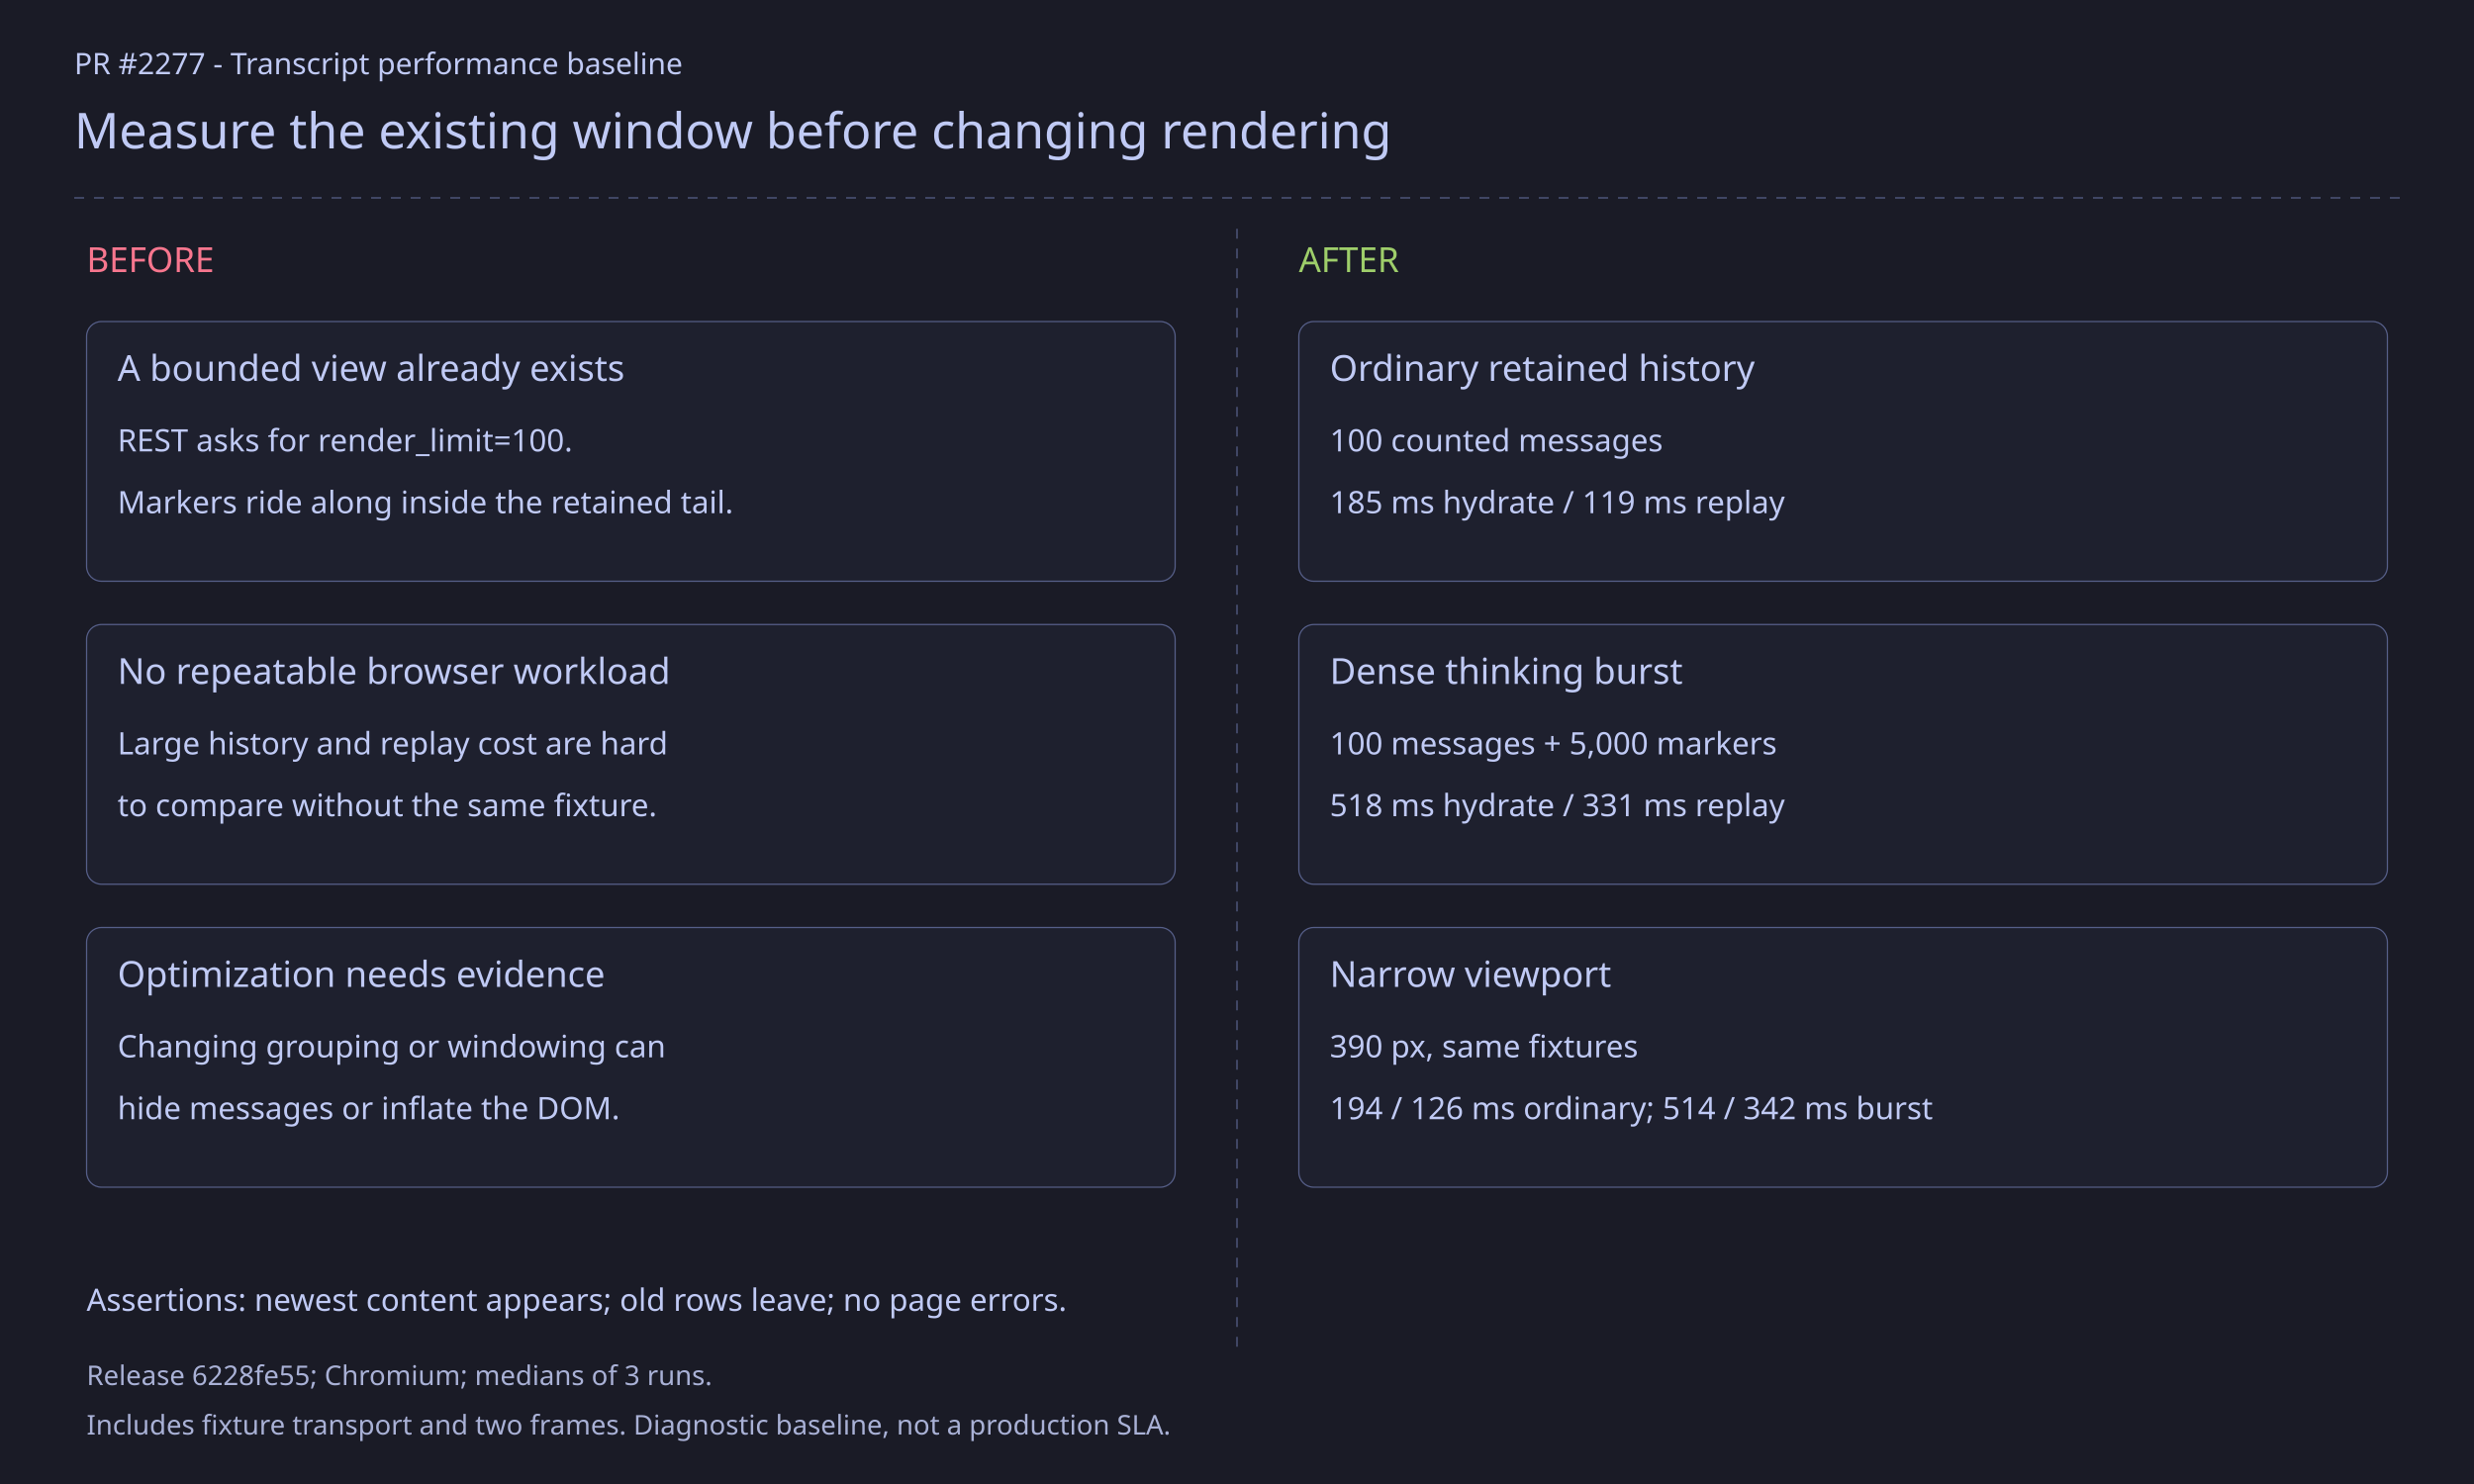
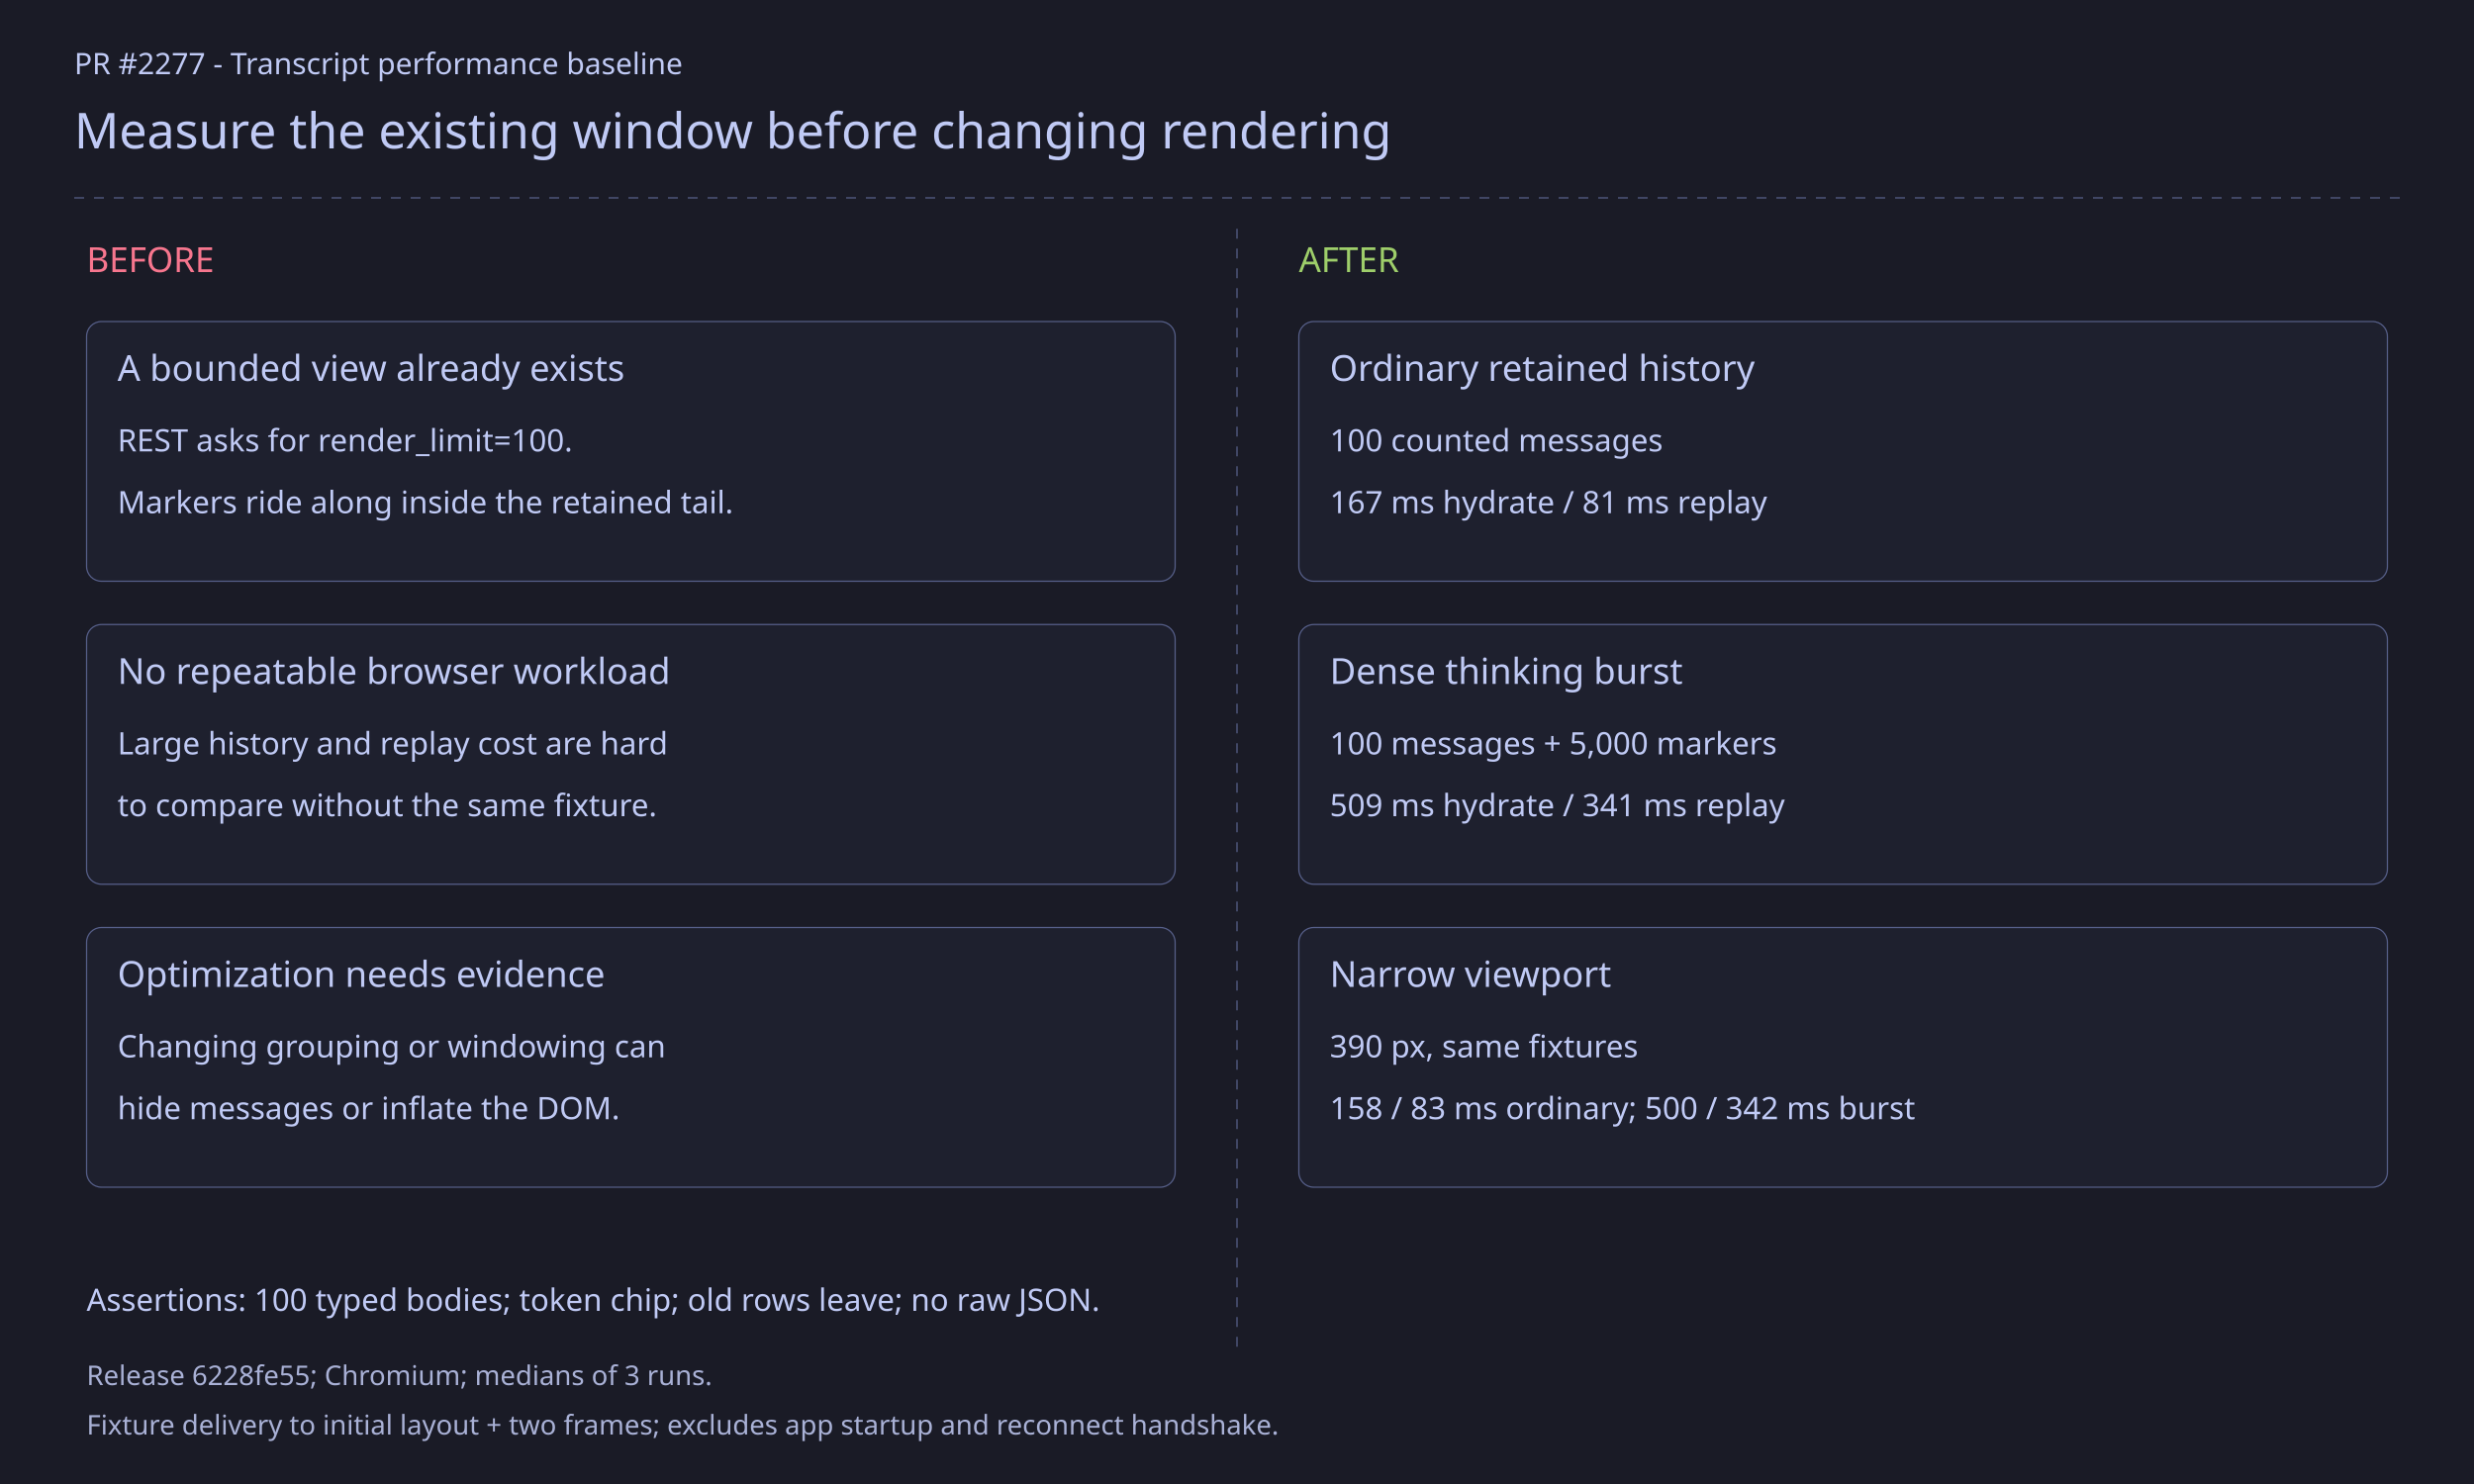
<svg xmlns="http://www.w3.org/2000/svg" width="2000" height="1200" viewBox="0 0 2000 1200">
  <rect width="2000" height="1200" fill="#1a1b26" />
  <g font-family="sans-serif" fill="#c0caf5">
    <text x="60" y="60" font-size="24">PR #2277 - Transcript performance baseline</text>
    <text x="60" y="120" font-size="40">Measure the existing window before changing rendering</text>
    <path d="M60 160H1940 M1000 185V1090" stroke="#565f89" stroke-dasharray="8 8" />
    <text x="70" y="220" fill="#f7768e" font-size="28">BEFORE</text>
    <text x="1050" y="220" fill="#9ece6a" font-size="28">AFTER</text>
    <rect x="70" y="260" width="880" height="210" rx="12" fill="#1e202e" stroke="#565f89" />
    <text x="95" y="308" font-size="29">A bounded view already exists</text>
    <text x="95" y="365" font-size="25">REST asks for render_limit=100.</text>
    <text x="95" y="415" font-size="25">Markers ride along inside the retained tail.</text>
    <rect x="1050" y="260" width="880" height="210" rx="12" fill="#1e202e" stroke="#565f89" />
    <text x="1075" y="308" font-size="29">Ordinary retained history</text>
    <text x="1075" y="365" font-size="25">100 counted messages</text>
-     <text x="1075" y="415" font-size="25">185 ms hydrate / 119 ms replay</text>
+     <text x="1075" y="415" font-size="25">167 ms hydrate / 81 ms replay</text>
    <rect x="70" y="505" width="880" height="210" rx="12" fill="#1e202e" stroke="#565f89" />
    <text x="95" y="553" font-size="29">No repeatable browser workload</text>
    <text x="95" y="610" font-size="25">Large history and replay cost are hard</text>
    <text x="95" y="660" font-size="25">to compare without the same fixture.</text>
    <rect x="1050" y="505" width="880" height="210" rx="12" fill="#1e202e" stroke="#565f89" />
    <text x="1075" y="553" font-size="29">Dense thinking burst</text>
    <text x="1075" y="610" font-size="25">100 messages + 5,000 markers</text>
-     <text x="1075" y="660" font-size="25">518 ms hydrate / 331 ms replay</text>
+     <text x="1075" y="660" font-size="25">509 ms hydrate / 341 ms replay</text>
    <rect x="70" y="750" width="880" height="210" rx="12" fill="#1e202e" stroke="#565f89" />
    <text x="95" y="798" font-size="29">Optimization needs evidence</text>
    <text x="95" y="855" font-size="25">Changing grouping or windowing can</text>
    <text x="95" y="905" font-size="25">hide messages or inflate the DOM.</text>
    <rect x="1050" y="750" width="880" height="210" rx="12" fill="#1e202e" stroke="#565f89" />
    <text x="1075" y="798" font-size="29">Narrow viewport</text>
    <text x="1075" y="855" font-size="25">390 px, same fixtures</text>
-     <text x="1075" y="905" font-size="25">194 / 126 ms ordinary; 514 / 342 ms burst</text>
-     <text x="70" y="1060" font-size="25">Assertions: newest content appears; old rows leave; no page errors.</text>
+     <text x="1075" y="905" font-size="25">158 / 83 ms ordinary; 500 / 342 ms burst</text>
+     <text x="70" y="1060" font-size="25">Assertions: 100 typed bodies; token chip; old rows leave; no raw JSON.</text>
    <text x="70" y="1120" font-size="22" fill="#a9b1d6">Release 6228fe55; Chromium; medians of 3 runs.</text>
-     <text x="70" y="1160" font-size="22" fill="#a9b1d6">Includes fixture transport and two frames. Diagnostic baseline, not a production SLA.</text>
+     <text x="70" y="1160" font-size="22" fill="#a9b1d6">Fixture delivery to initial layout + two frames; excludes app startup and reconnect handshake.</text>
  </g>
</svg>
